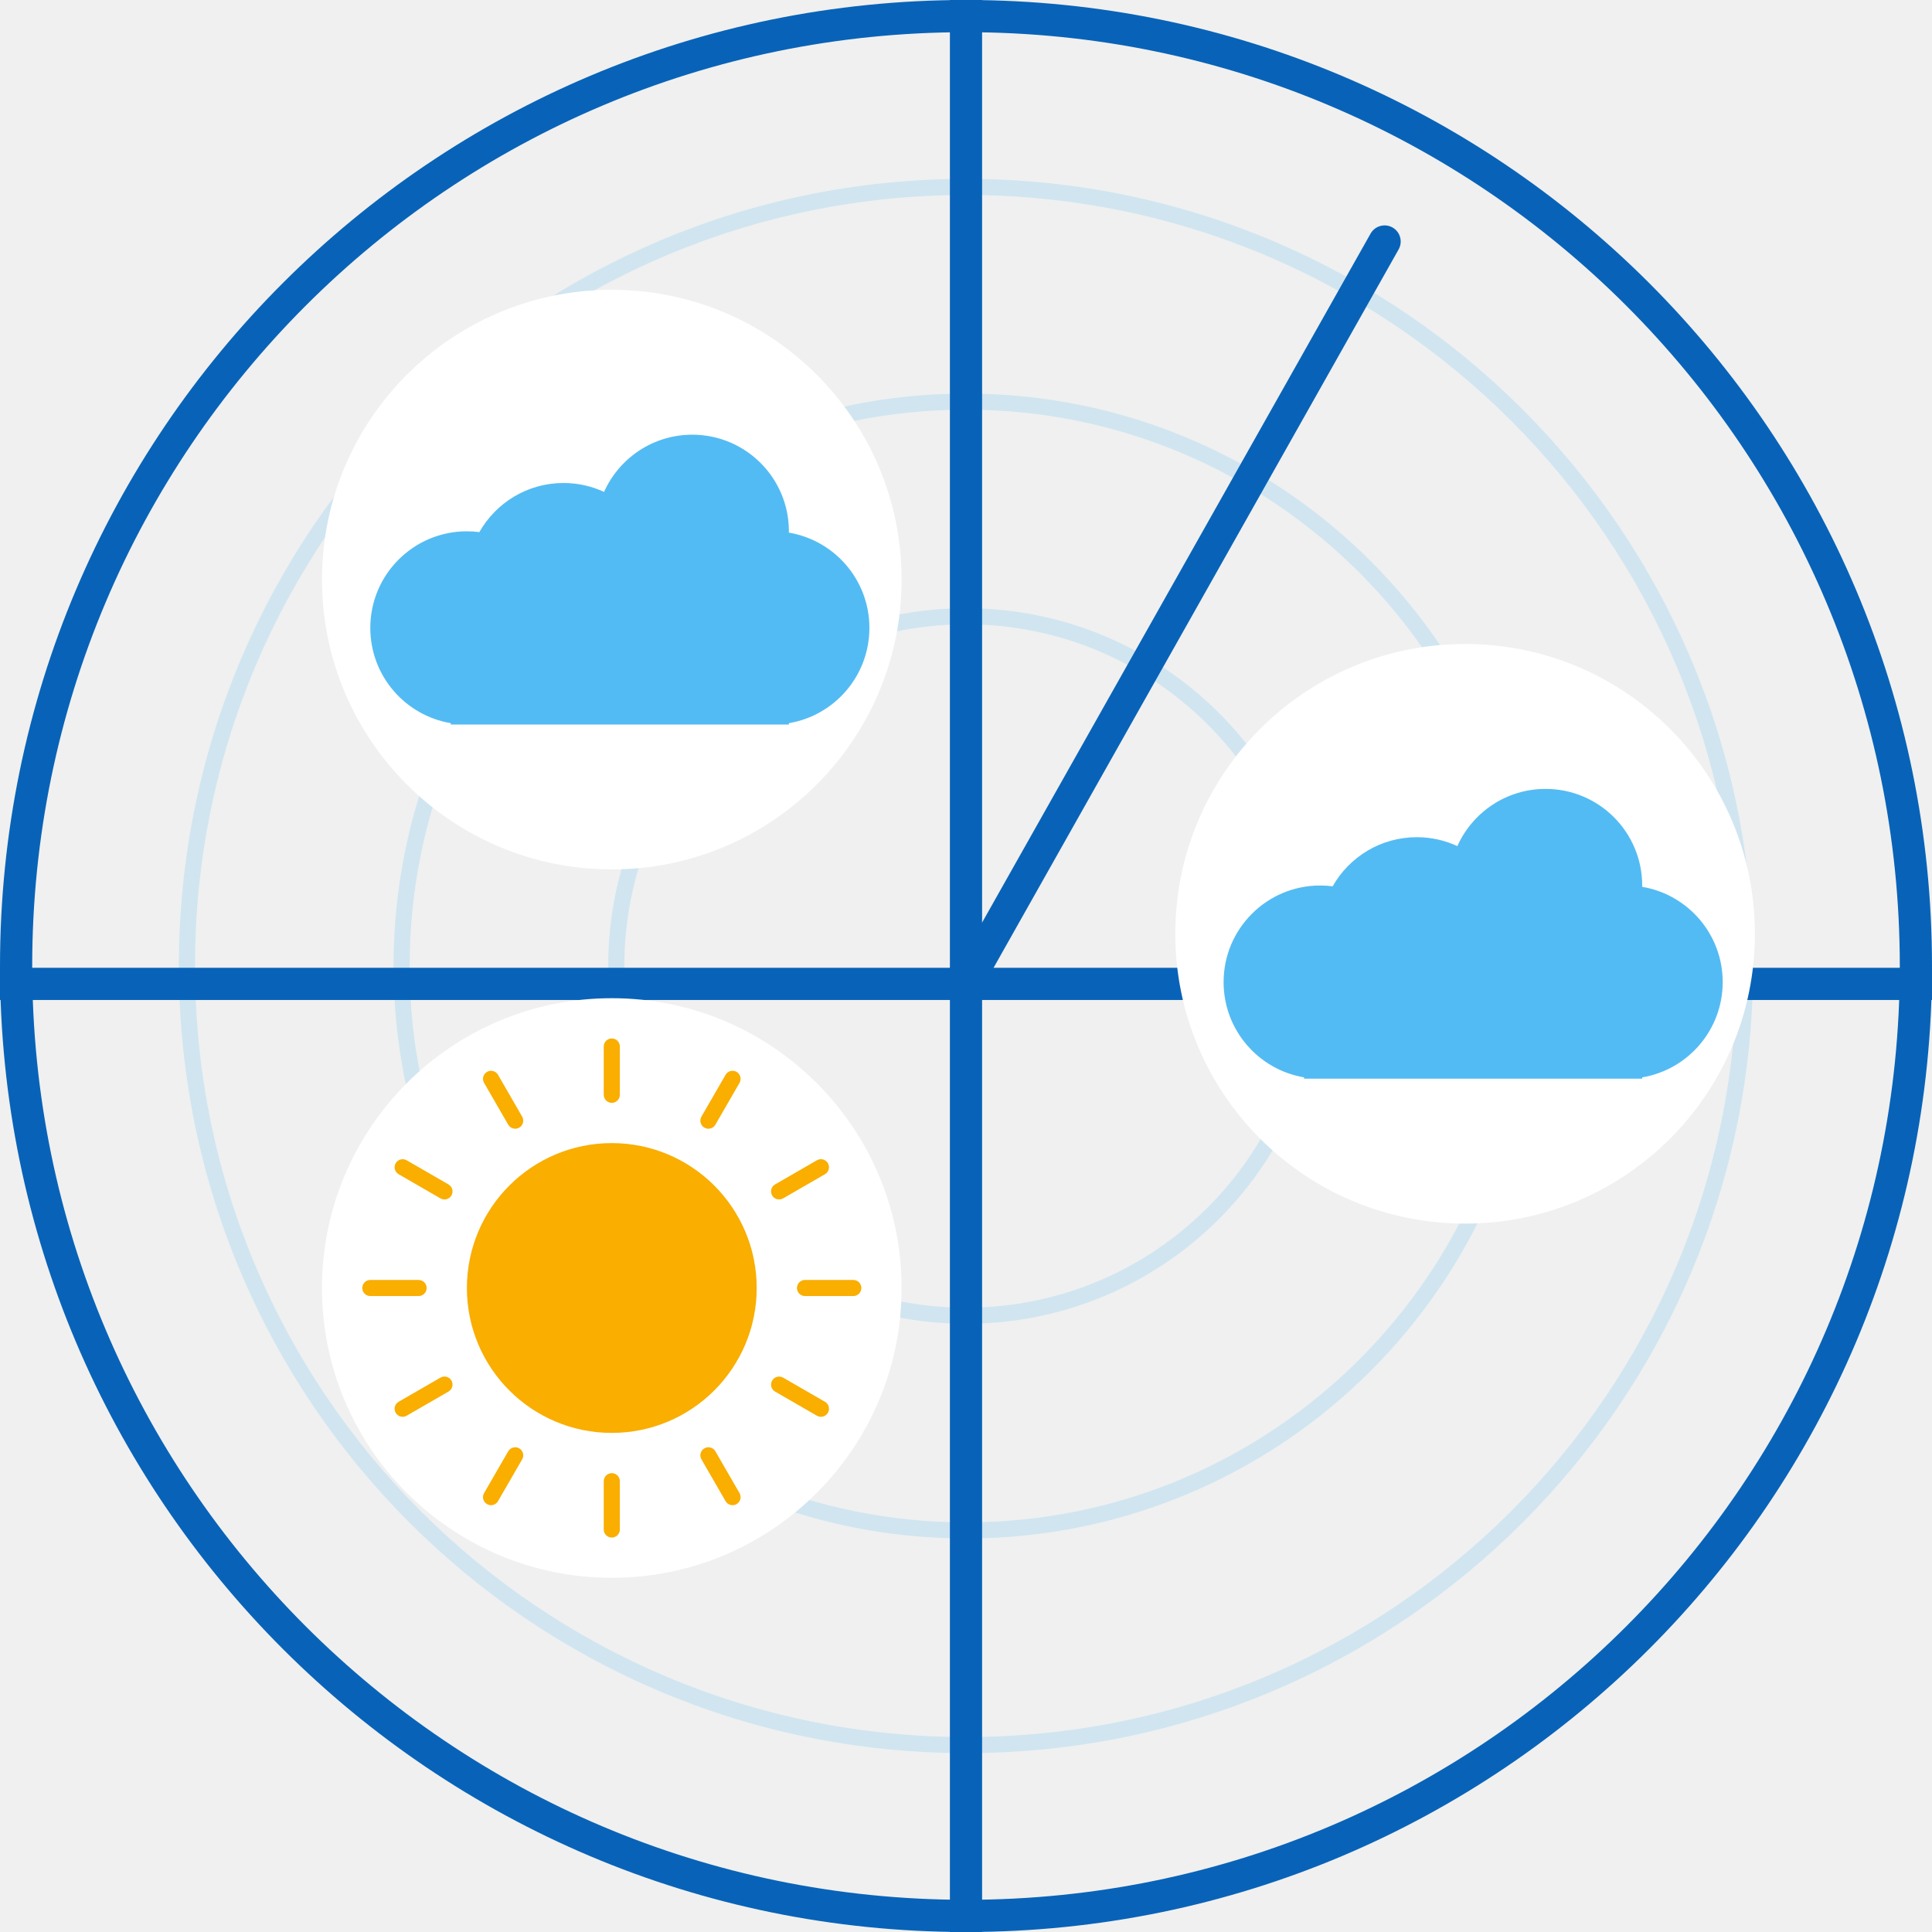
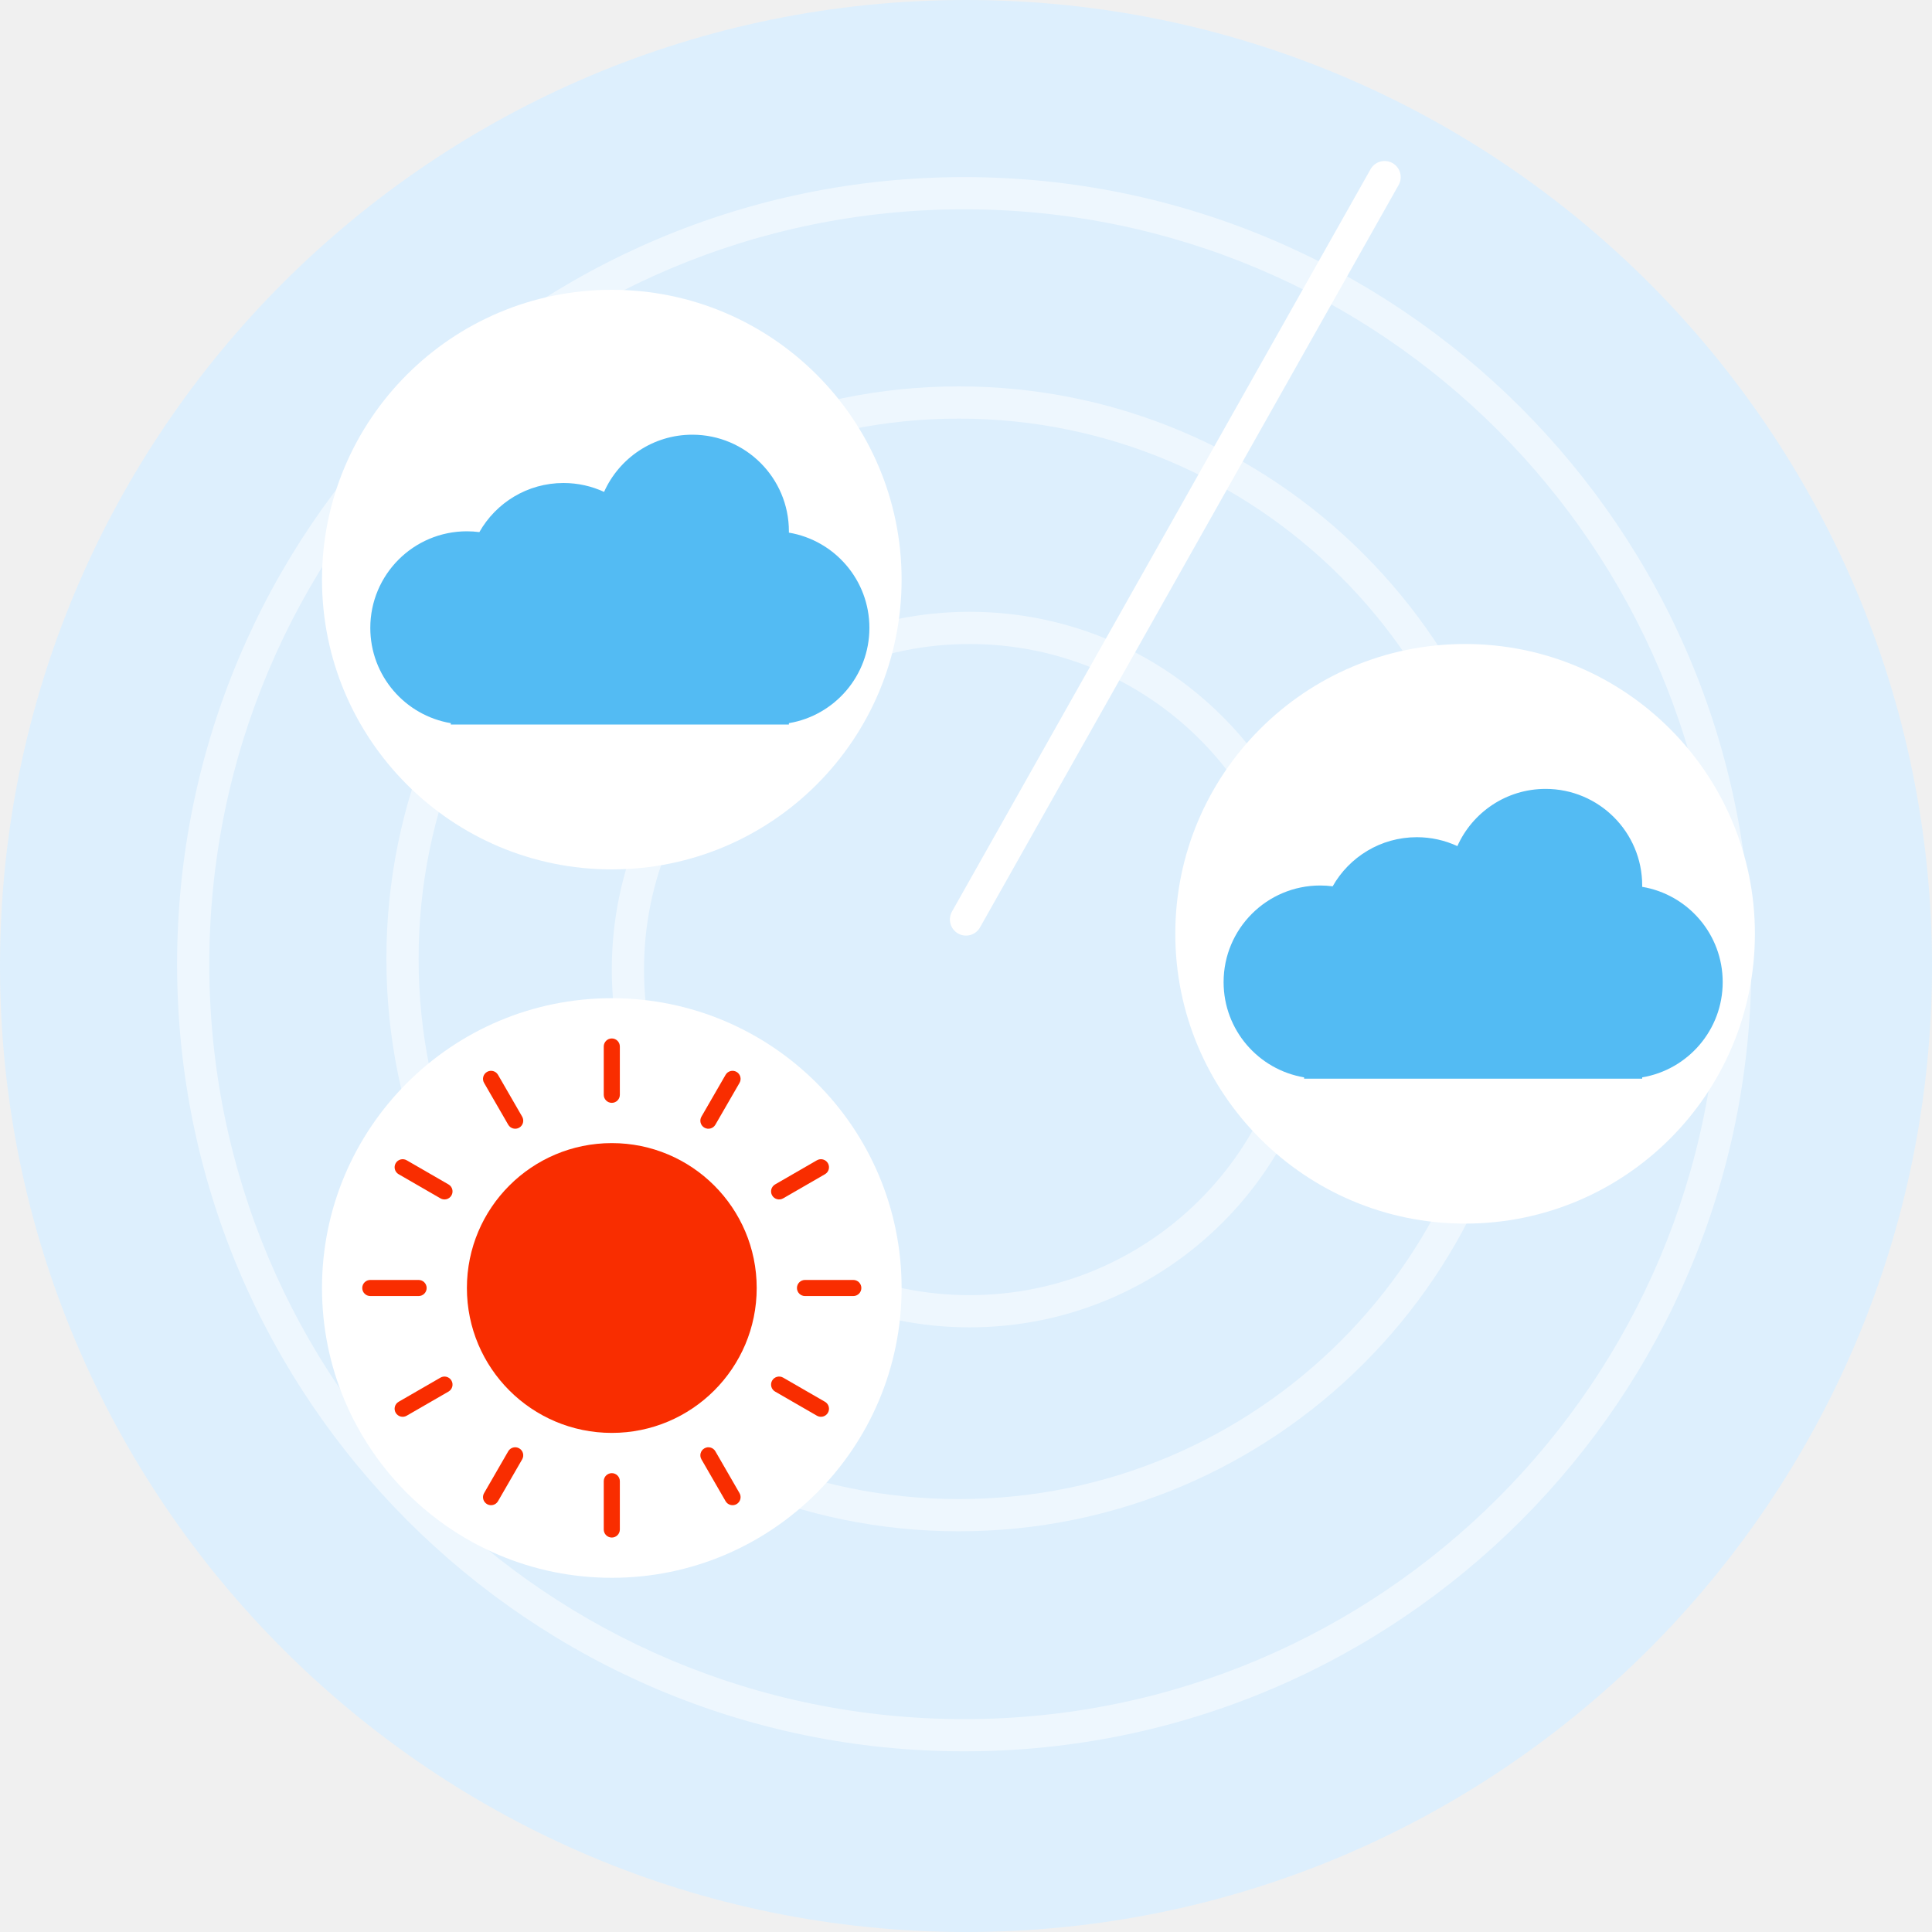
<svg xmlns="http://www.w3.org/2000/svg" width="120" height="120" viewBox="0 0 120 120" fill="none">
-   <circle cx="60" cy="60" r="48.389" stroke="#53BBF3" stroke-opacity="0.2" />
-   <circle cx="60" cy="60" r="59" stroke="#0863B8" stroke-width="2" />
-   <circle cx="60" cy="60.001" r="35.056" stroke="#53BBF3" stroke-opacity="0.2" />
-   <circle cx="60" cy="60" r="21.722" stroke="#53BBF3" stroke-opacity="0.2" />
-   <path d="M60 120V0" stroke="#0863B8" stroke-width="2" />
-   <path d="M60 61.111L86 15" stroke="#0863B8" stroke-width="2" stroke-linecap="round" />
-   <path d="M-6.79493e-06 61.111L120 61.111" stroke="#0863B8" stroke-width="2" />
-   <rect x="20" y="62" width="36" height="36" rx="18" fill="white" />
-   <path d="M47 80C47 84.971 42.971 89 38 89C33.029 89 29 84.971 29 80C29 75.029 33.029 71 38 71C42.971 71 47 75.029 47 80Z" fill="#F9AE00" />
-   <path fill-rule="evenodd" clip-rule="evenodd" d="M38 64.5C38.276 64.5 38.5 64.724 38.5 65L38.5 68C38.5 68.276 38.276 68.5 38 68.5C37.724 68.5 37.5 68.276 37.5 68L37.5 65C37.5 64.724 37.724 64.5 38 64.5Z" fill="#F9AE00" />
-   <path fill-rule="evenodd" clip-rule="evenodd" d="M38 91.5C38.276 91.5 38.5 91.724 38.5 92L38.5 95C38.5 95.276 38.276 95.5 38 95.5C37.724 95.5 37.5 95.276 37.5 95L37.5 92C37.5 91.724 37.724 91.5 38 91.5Z" fill="#F9AE00" />
-   <path fill-rule="evenodd" clip-rule="evenodd" d="M53.5 80C53.5 80.276 53.276 80.5 53 80.5L50 80.5C49.724 80.5 49.5 80.276 49.5 80C49.5 79.724 49.724 79.5 50 79.5L53 79.5C53.276 79.5 53.5 79.724 53.5 80Z" fill="#F9AE00" />
-   <path fill-rule="evenodd" clip-rule="evenodd" d="M26.5 80C26.5 80.276 26.276 80.5 26 80.5L23 80.5C22.724 80.5 22.5 80.276 22.5 80C22.5 79.724 22.724 79.5 23 79.5L26 79.5C26.276 79.5 26.5 79.724 26.5 80Z" fill="#F9AE00" />
-   <path fill-rule="evenodd" clip-rule="evenodd" d="M51.423 72.249C51.561 72.489 51.48 72.794 51.24 72.932L48.642 74.432C48.403 74.57 48.097 74.489 47.959 74.249C47.821 74.01 47.903 73.704 48.142 73.566L50.74 72.066C50.98 71.928 51.285 72.01 51.423 72.249Z" fill="#F9AE00" />
-   <path fill-rule="evenodd" clip-rule="evenodd" d="M28.041 85.749C28.179 85.989 28.097 86.294 27.858 86.432L25.259 87.932C25.02 88.07 24.715 87.989 24.576 87.749C24.438 87.51 24.52 87.204 24.759 87.066L27.358 85.566C27.597 85.428 27.902 85.51 28.041 85.749Z" fill="#F9AE00" />
-   <path fill-rule="evenodd" clip-rule="evenodd" d="M45.75 66.576C45.989 66.714 46.071 67.02 45.933 67.259L44.433 69.857C44.295 70.096 43.989 70.178 43.75 70.04C43.511 69.902 43.429 69.596 43.567 69.357L45.067 66.759C45.205 66.52 45.511 66.438 45.75 66.576Z" fill="#F9AE00" />
-   <path fill-rule="evenodd" clip-rule="evenodd" d="M32.25 89.959C32.489 90.097 32.571 90.403 32.433 90.642L30.933 93.24C30.795 93.479 30.489 93.561 30.25 93.423C30.011 93.285 29.929 92.979 30.067 92.74L31.567 90.142C31.705 89.903 32.011 89.821 32.25 89.959Z" fill="#F9AE00" />
-   <path fill-rule="evenodd" clip-rule="evenodd" d="M30.25 66.576C30.489 66.438 30.795 66.52 30.933 66.759L32.433 69.357C32.571 69.596 32.489 69.902 32.25 70.04C32.011 70.178 31.705 70.096 31.567 69.857L30.067 67.259C29.929 67.02 30.011 66.714 30.25 66.576Z" fill="#F9AE00" />
-   <path fill-rule="evenodd" clip-rule="evenodd" d="M43.75 89.959C43.989 89.821 44.295 89.903 44.433 90.142L45.933 92.74C46.072 92.979 45.989 93.285 45.75 93.423C45.511 93.561 45.206 93.479 45.067 93.24L43.567 90.642C43.429 90.403 43.511 90.097 43.75 89.959Z" fill="#F9AE00" />
-   <path fill-rule="evenodd" clip-rule="evenodd" d="M24.577 72.251C24.715 72.011 25.02 71.93 25.26 72.068L27.858 73.568C28.097 73.706 28.179 74.011 28.041 74.251C27.903 74.49 27.597 74.572 27.358 74.434L24.76 72.934C24.52 72.796 24.439 72.49 24.577 72.251Z" fill="#F9AE00" />
-   <path fill-rule="evenodd" clip-rule="evenodd" d="M47.959 85.751C48.097 85.511 48.403 85.43 48.642 85.568L51.241 87.068C51.48 87.206 51.562 87.511 51.424 87.751C51.285 87.99 50.98 88.072 50.741 87.934L48.142 86.434C47.903 86.296 47.821 85.99 47.959 85.751Z" fill="#F9AE00" />
-   <rect x="73" y="40" width="36" height="36" rx="18" fill="white" />
+   <path d="M120 60C120 93.137 93.137 120 60 120C26.863 120 0 93.137 0 60C0 26.863 26.863 0 60 0C93.137 0 120 26.863 120 60Z" fill="#DDEFFD" />
+   <path opacity="0.5" fill-rule="evenodd" clip-rule="evenodd" d="M59.889 106.778C85.785 106.778 106.778 85.785 106.778 59.889C106.778 33.993 85.785 13 59.889 13C33.993 13 13 33.993 13 59.889C13 85.785 33.993 106.778 59.889 106.778ZM59.889 108.778C86.889 108.778 108.778 86.889 108.778 59.889C108.778 32.888 86.889 11 59.889 11C32.888 11 11 32.888 11 59.889C11 86.889 32.888 108.778 59.889 108.778Z" fill="white" />
+   <path opacity="0.5" fill-rule="evenodd" clip-rule="evenodd" d="M59.556 93.111C78.088 93.111 93.111 78.088 93.111 59.556C93.111 41.023 78.088 26 59.556 26C41.023 26 26 41.023 26 59.556C26 78.088 41.023 93.111 59.556 93.111ZM59.556 95.111C79.192 95.111 95.111 79.192 95.111 59.556C95.111 39.919 79.192 24 59.556 24C39.919 24 24 39.919 24 59.556C24 79.192 39.919 95.111 59.556 95.111Z" fill="white" />
+   <path opacity="0.5" fill-rule="evenodd" clip-rule="evenodd" d="M60.222 80.444C71.391 80.444 80.444 71.391 80.444 60.222C80.444 49.054 71.391 40 60.222 40C49.054 40 40 49.054 40 60.222C40 71.391 49.054 80.444 60.222 80.444ZM60.222 82.444C72.495 82.444 82.444 72.495 82.444 60.222C82.444 47.949 72.495 38 60.222 38C47.949 38 38 47.949 38 60.222C38 72.495 47.949 82.444 60.222 82.444Z" fill="white" />
+   <path d="M20 80C20 70.059 28.059 62 38 62V62C47.941 62 56 70.059 56 80V80C56 89.941 47.941 98 38 98V98C28.059 98 20 89.941 20 80V80Z" fill="white" />
+   <path d="M47 80C47 84.971 42.971 89 38 89C33.029 89 29 84.971 29 80C29 75.029 33.029 71 38 71C42.971 71 47 75.029 47 80Z" fill="#F92D00" />
+   <path fill-rule="evenodd" clip-rule="evenodd" d="M38 64.5C38.276 64.5 38.5 64.724 38.5 65L38.5 68C38.5 68.276 38.276 68.5 38 68.5C37.724 68.5 37.5 68.276 37.5 68L37.5 65C37.5 64.724 37.724 64.5 38 64.5Z" fill="#F92D00" />
+   <path fill-rule="evenodd" clip-rule="evenodd" d="M38 91.5C38.276 91.5 38.5 91.724 38.5 92L38.5 95C38.5 95.276 38.276 95.5 38 95.5C37.724 95.5 37.5 95.276 37.5 95L37.5 92C37.5 91.724 37.724 91.5 38 91.5Z" fill="#F92D00" />
+   <path fill-rule="evenodd" clip-rule="evenodd" d="M53.5 80C53.5 80.276 53.276 80.5 53 80.5L50 80.5C49.724 80.5 49.5 80.276 49.5 80C49.5 79.724 49.724 79.5 50 79.5L53 79.5C53.276 79.5 53.5 79.724 53.5 80Z" fill="#F92D00" />
+   <path fill-rule="evenodd" clip-rule="evenodd" d="M26.5 80C26.5 80.276 26.276 80.5 26 80.5L23 80.5C22.724 80.5 22.5 80.276 22.5 80C22.5 79.724 22.724 79.5 23 79.5L26 79.5C26.276 79.5 26.5 79.724 26.5 80Z" fill="#F92D00" />
+   <path fill-rule="evenodd" clip-rule="evenodd" d="M51.423 72.25C51.561 72.489 51.48 72.795 51.24 72.933L48.642 74.433C48.403 74.571 48.097 74.489 47.959 74.25C47.821 74.011 47.903 73.705 48.142 73.567L50.74 72.067C50.98 71.929 51.285 72.011 51.423 72.25Z" fill="#F92D00" />
+   <path fill-rule="evenodd" clip-rule="evenodd" d="M28.041 85.75C28.179 85.989 28.097 86.295 27.858 86.433L25.26 87.933C25.02 88.071 24.715 87.989 24.577 87.75C24.439 87.511 24.52 87.205 24.76 87.067L27.358 85.567C27.597 85.429 27.903 85.511 28.041 85.75Z" fill="#F92D00" />
+   <path fill-rule="evenodd" clip-rule="evenodd" d="M45.75 66.577C45.989 66.715 46.071 67.02 45.933 67.26L44.433 69.858C44.295 70.097 43.989 70.179 43.75 70.041C43.511 69.903 43.429 69.597 43.567 69.358L45.067 66.76C45.205 66.52 45.511 66.439 45.75 66.577Z" fill="#F92D00" />
+   <path fill-rule="evenodd" clip-rule="evenodd" d="M32.25 89.96C32.489 90.097 32.571 90.403 32.433 90.642L30.933 93.241C30.795 93.48 30.489 93.562 30.25 93.424C30.011 93.285 29.929 92.98 30.067 92.741L31.567 90.142C31.705 89.903 32.011 89.821 32.25 89.96Z" fill="#F92D00" />
+   <path fill-rule="evenodd" clip-rule="evenodd" d="M30.25 66.577C30.489 66.439 30.795 66.52 30.933 66.76L32.433 69.358C32.571 69.597 32.489 69.903 32.25 70.041C32.011 70.179 31.705 70.097 31.567 69.858L30.067 67.26C29.929 67.02 30.011 66.715 30.25 66.577Z" fill="#F92D00" />
+   <path fill-rule="evenodd" clip-rule="evenodd" d="M43.75 89.96C43.989 89.821 44.295 89.903 44.433 90.142L45.933 92.741C46.071 92.98 45.989 93.285 45.75 93.424C45.511 93.562 45.205 93.48 45.067 93.241L43.567 90.642C43.429 90.403 43.511 90.097 43.75 89.96Z" fill="#F92D00" />
+   <path fill-rule="evenodd" clip-rule="evenodd" d="M24.577 72.25C24.715 72.011 25.02 71.929 25.26 72.067L27.858 73.567C28.097 73.705 28.179 74.011 28.041 74.25C27.903 74.489 27.597 74.571 27.358 74.433L24.76 72.933C24.52 72.795 24.439 72.489 24.577 72.25Z" fill="#F92D00" />
+   <path fill-rule="evenodd" clip-rule="evenodd" d="M47.959 85.75C48.097 85.511 48.403 85.429 48.642 85.567L51.241 87.067C51.48 87.205 51.562 87.511 51.424 87.75C51.285 87.989 50.98 88.071 50.741 87.933L48.142 86.433C47.903 86.295 47.821 85.989 47.959 85.75Z" fill="#F92D00" />
+   <path d="M73 58C73 48.059 81.059 40 91 40V40C100.941 40 109 48.059 109 58V58C109 67.941 100.941 76 91 76V76C81.059 76 73 67.941 73 58V58Z" fill="white" />
  <path fill-rule="evenodd" clip-rule="evenodd" d="M102 55C102 55.028 102 55.055 101.999 55.083C104.837 55.559 107 58.027 107 61C107 63.973 104.838 66.441 102 66.917V67H101H82H81V66.917C78.162 66.441 76 63.973 76 61C76 57.686 78.686 55 82 55C82.262 55 82.521 55.017 82.774 55.05C83.805 53.229 85.759 52 88 52C88.9 52 89.754 52.198 90.52 52.553C91.456 50.459 93.558 49 96 49C99.314 49 102 51.686 102 55Z" fill="#53BBF3" />
-   <rect x="20" y="18" width="36" height="36" rx="18" fill="white" />
+   <path d="M20 36C20 26.059 28.059 18 38 18V18C47.941 18 56 26.059 56 36V36C56 45.941 47.941 54 38 54V54C28.059 54 20 45.941 20 36V36Z" fill="white" />
  <path fill-rule="evenodd" clip-rule="evenodd" d="M49 33C49 33.028 49 33.055 48.999 33.083C51.837 33.559 54 36.027 54 39C54 41.973 51.838 44.441 49 44.917V45H48H29H28V44.917C25.162 44.441 23 41.973 23 39C23 35.686 25.686 33 29 33C29.262 33 29.521 33.017 29.774 33.05C30.805 31.229 32.759 30 35 30C35.9 30 36.754 30.198 37.52 30.553C38.456 28.459 40.558 27 43 27C46.314 27 49 29.686 49 33Z" fill="#53BBF3" />
+   <path d="M60 57.111L86 11" stroke="white" stroke-width="2" stroke-linecap="round" />
</svg>
